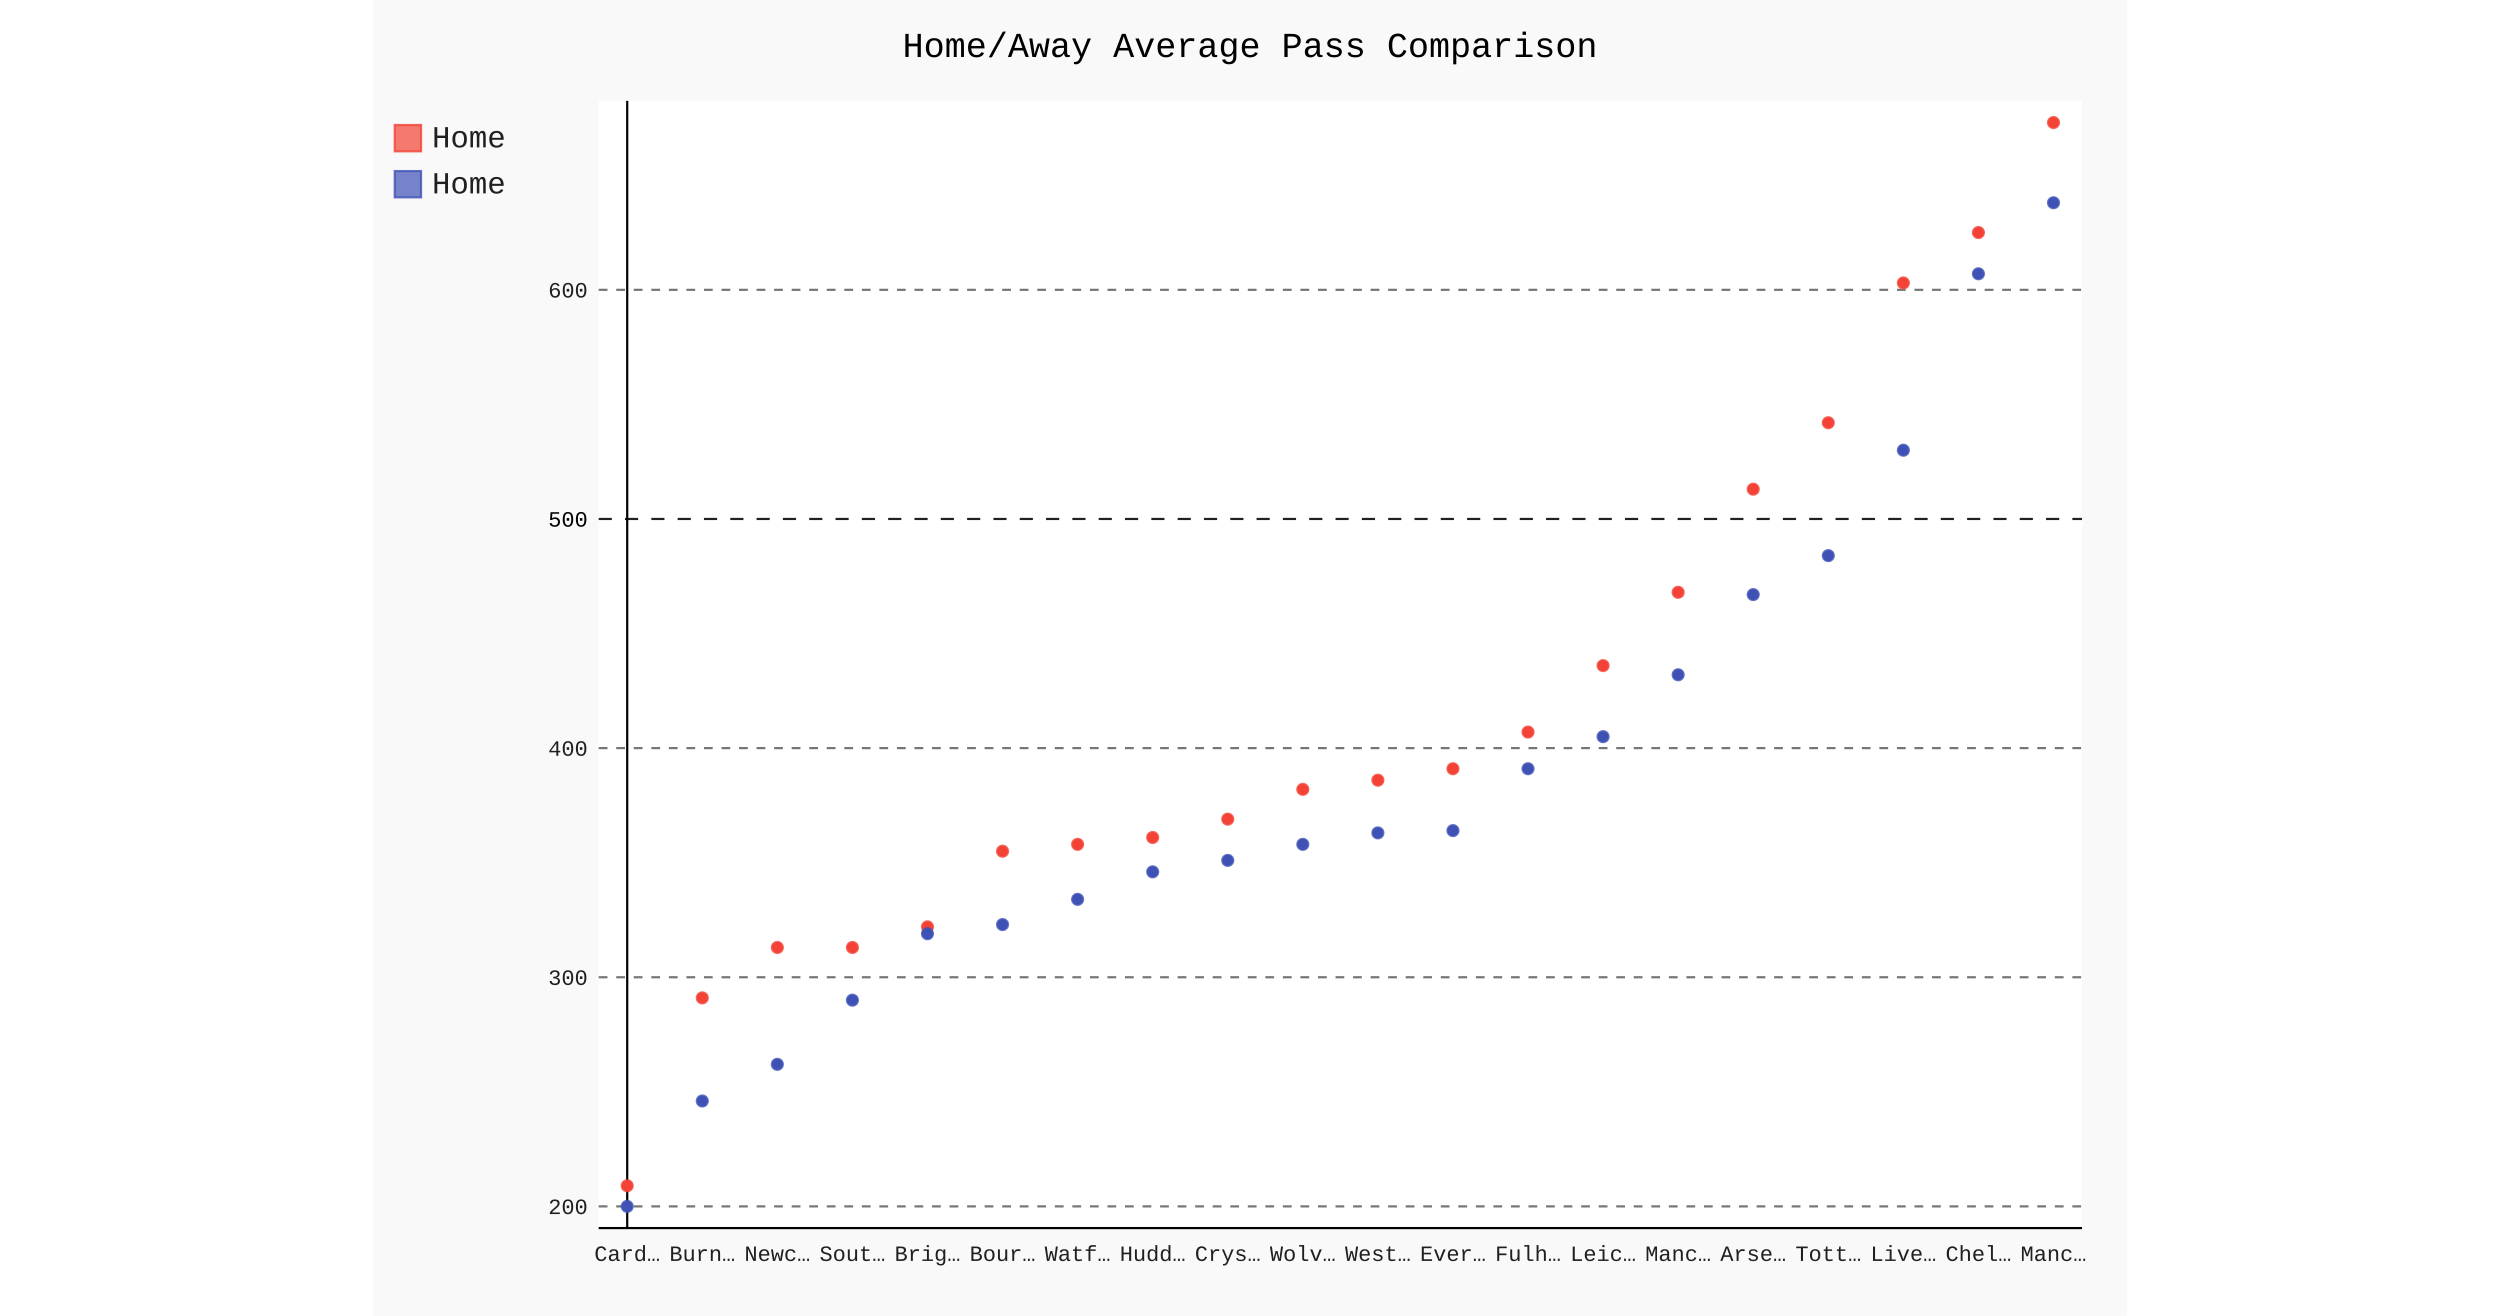
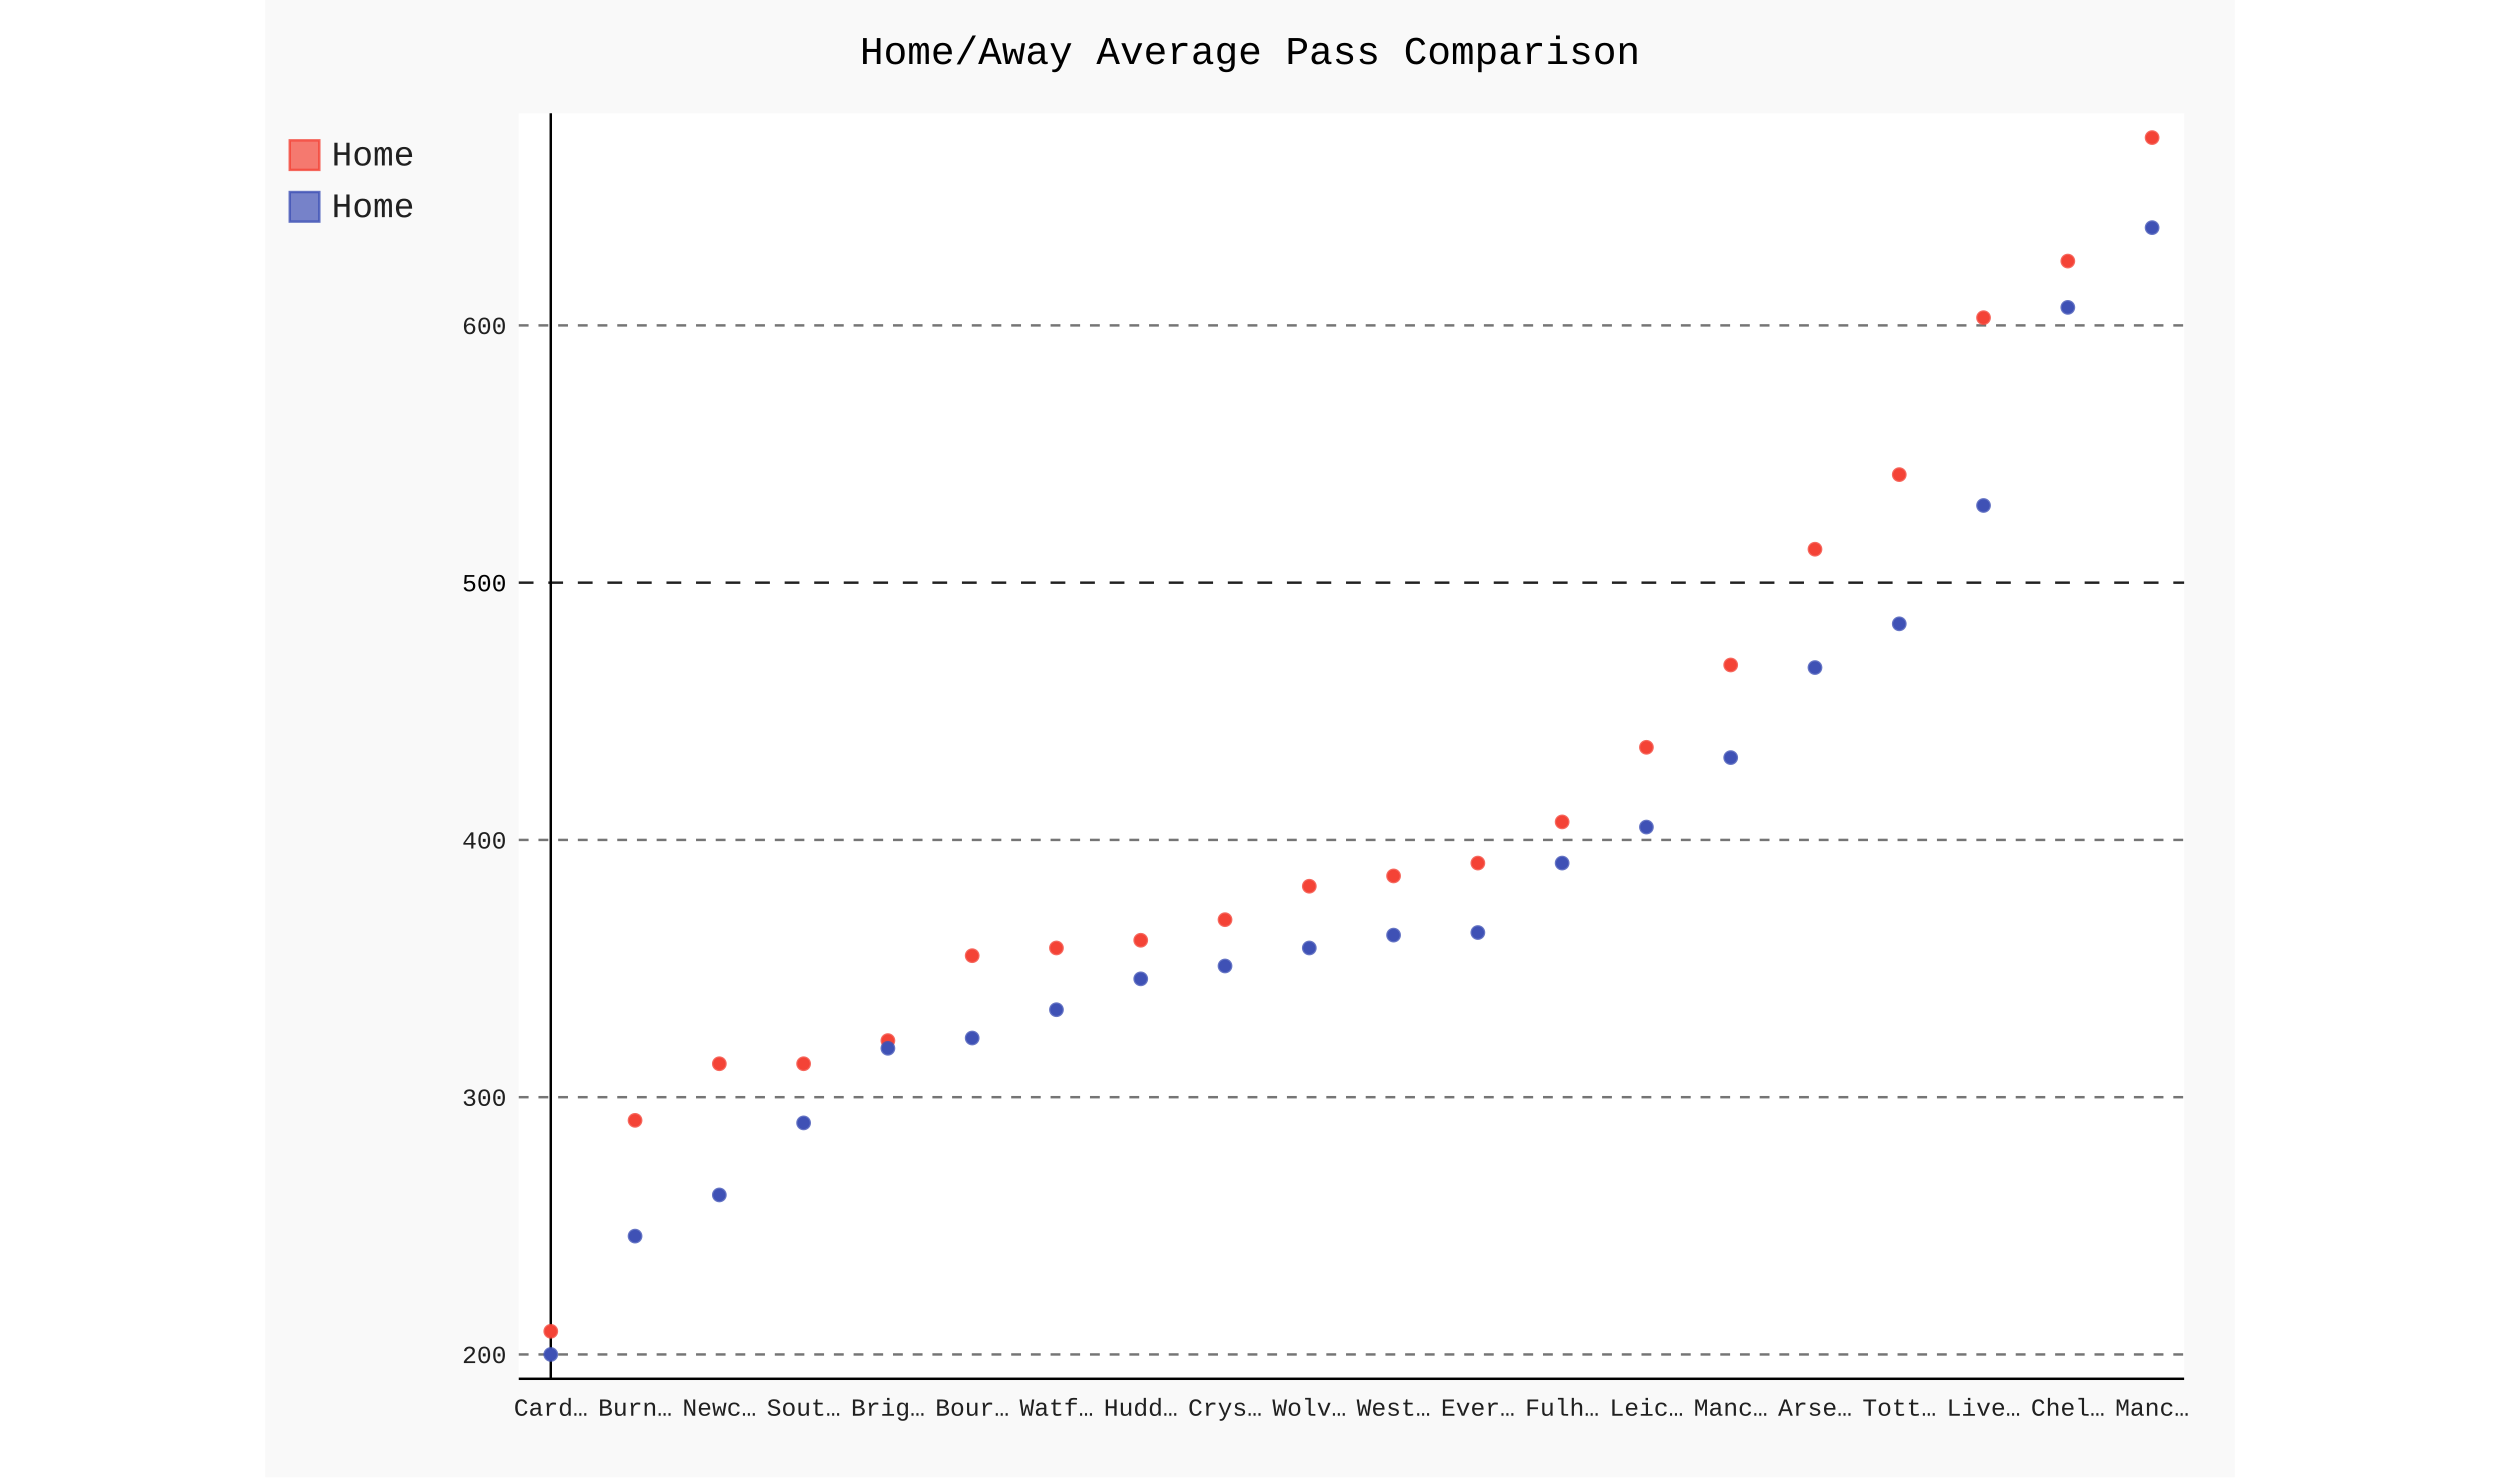
- <svg xmlns="http://www.w3.org/2000/svg" class="pygal-chart" id="chart-2c36a084-7618-4edd-9829-4f062c53000c" viewBox="0 0 800 600" width="1900" height="1000">
+ <svg xmlns="http://www.w3.org/2000/svg" class="pygal-chart" id="chart-2c36a084-7618-4edd-9829-4f062c53000c" viewBox="0 0 800 600" width="2200" height="1300">
  <defs>
    <style type="text/css">#chart-2c36a084-7618-4edd-9829-4f062c53000c{-webkit-user-select:none;-webkit-font-smoothing:antialiased;font-family:Consolas,"Liberation Mono",Menlo,Courier,monospace}#chart-2c36a084-7618-4edd-9829-4f062c53000c .title{font-family:Consolas,"Liberation Mono",Menlo,Courier,monospace;font-size:16px}#chart-2c36a084-7618-4edd-9829-4f062c53000c .legends .legend text{font-family:Consolas,"Liberation Mono",Menlo,Courier,monospace;font-size:14px}#chart-2c36a084-7618-4edd-9829-4f062c53000c .axis text{font-family:Consolas,"Liberation Mono",Menlo,Courier,monospace;font-size:10px}#chart-2c36a084-7618-4edd-9829-4f062c53000c .axis text.major{font-family:Consolas,"Liberation Mono",Menlo,Courier,monospace;font-size:10px}#chart-2c36a084-7618-4edd-9829-4f062c53000c .text-overlay text.value{font-family:Consolas,"Liberation Mono",Menlo,Courier,monospace;font-size:16px}#chart-2c36a084-7618-4edd-9829-4f062c53000c .text-overlay text.label{font-family:Consolas,"Liberation Mono",Menlo,Courier,monospace;font-size:10px}#chart-2c36a084-7618-4edd-9829-4f062c53000c .tooltip{font-family:Consolas,"Liberation Mono",Menlo,Courier,monospace;font-size:14px}#chart-2c36a084-7618-4edd-9829-4f062c53000c text.no_data{font-family:Consolas,"Liberation Mono",Menlo,Courier,monospace;font-size:64px}
#chart-2c36a084-7618-4edd-9829-4f062c53000c{background-color:rgba(249,249,249,1)}#chart-2c36a084-7618-4edd-9829-4f062c53000c path,#chart-2c36a084-7618-4edd-9829-4f062c53000c line,#chart-2c36a084-7618-4edd-9829-4f062c53000c rect,#chart-2c36a084-7618-4edd-9829-4f062c53000c circle{-webkit-transition:150ms;-moz-transition:150ms;transition:150ms}#chart-2c36a084-7618-4edd-9829-4f062c53000c .graph &gt; .background{fill:rgba(249,249,249,1)}#chart-2c36a084-7618-4edd-9829-4f062c53000c .plot &gt; .background{fill:rgba(255,255,255,1)}#chart-2c36a084-7618-4edd-9829-4f062c53000c .graph{fill:rgba(0,0,0,.87)}#chart-2c36a084-7618-4edd-9829-4f062c53000c text.no_data{fill:rgba(0,0,0,1)}#chart-2c36a084-7618-4edd-9829-4f062c53000c .title{fill:rgba(0,0,0,1)}#chart-2c36a084-7618-4edd-9829-4f062c53000c .legends .legend text{fill:rgba(0,0,0,.87)}#chart-2c36a084-7618-4edd-9829-4f062c53000c .legends .legend:hover text{fill:rgba(0,0,0,1)}#chart-2c36a084-7618-4edd-9829-4f062c53000c .axis .line{stroke:rgba(0,0,0,1)}#chart-2c36a084-7618-4edd-9829-4f062c53000c .axis .guide.line{stroke:rgba(0,0,0,.54)}#chart-2c36a084-7618-4edd-9829-4f062c53000c .axis .major.line{stroke:rgba(0,0,0,.87)}#chart-2c36a084-7618-4edd-9829-4f062c53000c .axis text.major{fill:rgba(0,0,0,1)}#chart-2c36a084-7618-4edd-9829-4f062c53000c .axis.y .guides:hover .guide.line,#chart-2c36a084-7618-4edd-9829-4f062c53000c .line-graph .axis.x .guides:hover .guide.line,#chart-2c36a084-7618-4edd-9829-4f062c53000c .stackedline-graph .axis.x .guides:hover .guide.line,#chart-2c36a084-7618-4edd-9829-4f062c53000c .xy-graph .axis.x .guides:hover .guide.line{stroke:rgba(0,0,0,1)}#chart-2c36a084-7618-4edd-9829-4f062c53000c .axis .guides:hover text{fill:rgba(0,0,0,1)}#chart-2c36a084-7618-4edd-9829-4f062c53000c .reactive{fill-opacity:.7;stroke-opacity:.8}#chart-2c36a084-7618-4edd-9829-4f062c53000c .ci{stroke:rgba(0,0,0,.87)}#chart-2c36a084-7618-4edd-9829-4f062c53000c .reactive.active,#chart-2c36a084-7618-4edd-9829-4f062c53000c .active .reactive{fill-opacity:.8;stroke-opacity:.9;stroke-width:4}#chart-2c36a084-7618-4edd-9829-4f062c53000c .ci .reactive.active{stroke-width:1.5}#chart-2c36a084-7618-4edd-9829-4f062c53000c .series text{fill:rgba(0,0,0,1)}#chart-2c36a084-7618-4edd-9829-4f062c53000c .tooltip rect{fill:rgba(255,255,255,1);stroke:rgba(0,0,0,1);-webkit-transition:opacity 150ms;-moz-transition:opacity 150ms;transition:opacity 150ms}#chart-2c36a084-7618-4edd-9829-4f062c53000c .tooltip .label{fill:rgba(0,0,0,.87)}#chart-2c36a084-7618-4edd-9829-4f062c53000c .tooltip .label{fill:rgba(0,0,0,.87)}#chart-2c36a084-7618-4edd-9829-4f062c53000c .tooltip .legend{font-size:.8em;fill:rgba(0,0,0,.54)}#chart-2c36a084-7618-4edd-9829-4f062c53000c .tooltip .x_label{font-size:.6em;fill:rgba(0,0,0,1)}#chart-2c36a084-7618-4edd-9829-4f062c53000c .tooltip .xlink{font-size:.5em;text-decoration:underline}#chart-2c36a084-7618-4edd-9829-4f062c53000c .tooltip .value{font-size:1.5em}#chart-2c36a084-7618-4edd-9829-4f062c53000c .bound{font-size:.5em}#chart-2c36a084-7618-4edd-9829-4f062c53000c .max-value{font-size:.75em;fill:rgba(0,0,0,.54)}#chart-2c36a084-7618-4edd-9829-4f062c53000c .map-element{fill:rgba(255,255,255,1);stroke:rgba(0,0,0,.54) !important}#chart-2c36a084-7618-4edd-9829-4f062c53000c .map-element .reactive{fill-opacity:inherit;stroke-opacity:inherit}#chart-2c36a084-7618-4edd-9829-4f062c53000c .color-0,#chart-2c36a084-7618-4edd-9829-4f062c53000c .color-0 a:visited{stroke:#F44336;fill:#F44336}#chart-2c36a084-7618-4edd-9829-4f062c53000c .color-1,#chart-2c36a084-7618-4edd-9829-4f062c53000c .color-1 a:visited{stroke:#3F51B5;fill:#3F51B5}#chart-2c36a084-7618-4edd-9829-4f062c53000c .text-overlay .color-0 text{fill:black}#chart-2c36a084-7618-4edd-9829-4f062c53000c .text-overlay .color-1 text{fill:black}
#chart-2c36a084-7618-4edd-9829-4f062c53000c text.no_data{text-anchor:middle}#chart-2c36a084-7618-4edd-9829-4f062c53000c .guide.line{fill:none}#chart-2c36a084-7618-4edd-9829-4f062c53000c .centered{text-anchor:middle}#chart-2c36a084-7618-4edd-9829-4f062c53000c .title{text-anchor:middle}#chart-2c36a084-7618-4edd-9829-4f062c53000c .legends .legend text{fill-opacity:1}#chart-2c36a084-7618-4edd-9829-4f062c53000c .axis.x text{text-anchor:middle}#chart-2c36a084-7618-4edd-9829-4f062c53000c .axis.x:not(.web) text[transform]{text-anchor:start}#chart-2c36a084-7618-4edd-9829-4f062c53000c .axis.x:not(.web) text[transform].backwards{text-anchor:end}#chart-2c36a084-7618-4edd-9829-4f062c53000c .axis.y text{text-anchor:end}#chart-2c36a084-7618-4edd-9829-4f062c53000c .axis.y text[transform].backwards{text-anchor:start}#chart-2c36a084-7618-4edd-9829-4f062c53000c .axis.y2 text{text-anchor:start}#chart-2c36a084-7618-4edd-9829-4f062c53000c .axis.y2 text[transform].backwards{text-anchor:end}#chart-2c36a084-7618-4edd-9829-4f062c53000c .axis .guide.line{stroke-dasharray:4,4}#chart-2c36a084-7618-4edd-9829-4f062c53000c .axis .major.guide.line{stroke-dasharray:6,6}#chart-2c36a084-7618-4edd-9829-4f062c53000c .horizontal .axis.y .guide.line,#chart-2c36a084-7618-4edd-9829-4f062c53000c .horizontal .axis.y2 .guide.line,#chart-2c36a084-7618-4edd-9829-4f062c53000c .vertical .axis.x .guide.line{opacity:0}#chart-2c36a084-7618-4edd-9829-4f062c53000c .horizontal .axis.always_show .guide.line,#chart-2c36a084-7618-4edd-9829-4f062c53000c .vertical .axis.always_show .guide.line{opacity:1 !important}#chart-2c36a084-7618-4edd-9829-4f062c53000c .axis.y .guides:hover .guide.line,#chart-2c36a084-7618-4edd-9829-4f062c53000c .axis.y2 .guides:hover .guide.line,#chart-2c36a084-7618-4edd-9829-4f062c53000c .axis.x .guides:hover .guide.line{opacity:1}#chart-2c36a084-7618-4edd-9829-4f062c53000c .axis .guides:hover text{opacity:1}#chart-2c36a084-7618-4edd-9829-4f062c53000c .nofill{fill:none}#chart-2c36a084-7618-4edd-9829-4f062c53000c .subtle-fill{fill-opacity:.2}#chart-2c36a084-7618-4edd-9829-4f062c53000c .dot{stroke-width:1px;fill-opacity:1}#chart-2c36a084-7618-4edd-9829-4f062c53000c .dot.active{stroke-width:5px}#chart-2c36a084-7618-4edd-9829-4f062c53000c .dot.negative{fill:transparent}#chart-2c36a084-7618-4edd-9829-4f062c53000c text,#chart-2c36a084-7618-4edd-9829-4f062c53000c tspan{stroke:none !important}#chart-2c36a084-7618-4edd-9829-4f062c53000c .series text.active{opacity:1}#chart-2c36a084-7618-4edd-9829-4f062c53000c .tooltip rect{fill-opacity:.95;stroke-width:.5}#chart-2c36a084-7618-4edd-9829-4f062c53000c .tooltip text{fill-opacity:1}#chart-2c36a084-7618-4edd-9829-4f062c53000c .showable{visibility:hidden}#chart-2c36a084-7618-4edd-9829-4f062c53000c .showable.shown{visibility:visible}#chart-2c36a084-7618-4edd-9829-4f062c53000c .gauge-background{fill:rgba(229,229,229,1);stroke:none}#chart-2c36a084-7618-4edd-9829-4f062c53000c .bg-lines{stroke:rgba(249,249,249,1);stroke-width:2px}</style>
  </defs>
  <g class="graph line-graph vertical">
    <rect class="background" height="600" width="800" x="0" y="0" />
    <g class="plot" transform="translate(103, 46)">
      <rect class="background" height="514" width="676.4" x="0" y="0" />
      <g class="axis y always_show">
        <path class="line" d="M0 514 h676.4" />
        <g class="guides">
          <path class="guide line" d="M0 504.115 h676.4" />
          <text class="" x="-5" y="507.615">200</text>
        </g>
        <g class="guides">
          <path class="guide line" d="M0 399.627 h676.4" />
          <text class="" x="-5" y="403.127">300</text>
        </g>
        <g class="guides">
          <path class="guide line" d="M0 295.138 h676.4" />
          <text class="" x="-5" y="298.638">400</text>
        </g>
        <g class="guides">
          <path class="major guide line" d="M0 190.65 h676.4" />
          <text class="major" x="-5" y="194.15">500</text>
        </g>
        <g class="guides">
          <path class="guide line" d="M0 86.161 h676.4" />
          <text class="" x="-5" y="89.661">600</text>
        </g>
      </g>
      <g class="axis x">
        <g class="guides">
          <path class="line" d="M13.008 0 v514" />
          <text class="" x="13.008" y="529.0">Card…</text>
        </g>
        <g class="guides">
          <path class="guide line" d="M47.238 0 v514" />
          <text class="" x="47.238" y="529.0">Burn…</text>
        </g>
        <g class="guides">
          <path class="guide line" d="M81.469 0 v514" />
          <text class="" x="81.469" y="529.0">Newc…</text>
        </g>
        <g class="guides">
          <path class="guide line" d="M115.7 0 v514" />
          <text class="" x="115.7" y="529.0">Sout…</text>
        </g>
        <g class="guides">
          <path class="guide line" d="M149.931 0 v514" />
          <text class="" x="149.931" y="529.0">Brig…</text>
        </g>
        <g class="guides">
          <path class="guide line" d="M184.162 0 v514" />
          <text class="" x="184.162" y="529.0">Bour…</text>
        </g>
        <g class="guides">
          <path class="guide line" d="M218.392 0 v514" />
          <text class="" x="218.392" y="529.0">Watf…</text>
        </g>
        <g class="guides">
          <path class="guide line" d="M252.623 0 v514" />
          <text class="" x="252.623" y="529.0">Hudd…</text>
        </g>
        <g class="guides">
          <path class="guide line" d="M286.854 0 v514" />
          <text class="" x="286.854" y="529.0">Crys…</text>
        </g>
        <g class="guides">
          <path class="guide line" d="M321.085 0 v514" />
          <text class="" x="321.085" y="529.0">Wolv…</text>
        </g>
        <g class="guides">
          <path class="guide line" d="M355.315 0 v514" />
          <text class="" x="355.315" y="529.0">West…</text>
        </g>
        <g class="guides">
          <path class="guide line" d="M389.546 0 v514" />
          <text class="" x="389.546" y="529.0">Ever…</text>
        </g>
        <g class="guides">
          <path class="guide line" d="M423.777 0 v514" />
          <text class="" x="423.777" y="529.0">Fulh…</text>
        </g>
        <g class="guides">
          <path class="guide line" d="M458.008 0 v514" />
          <text class="" x="458.008" y="529.0">Leic…</text>
        </g>
        <g class="guides">
          <path class="guide line" d="M492.238 0 v514" />
          <text class="" x="492.238" y="529.0">Manc…</text>
        </g>
        <g class="guides">
          <path class="guide line" d="M526.469 0 v514" />
          <text class="" x="526.469" y="529.0">Arse…</text>
        </g>
        <g class="guides">
          <path class="guide line" d="M560.7 0 v514" />
          <text class="" x="560.7" y="529.0">Tott…</text>
        </g>
        <g class="guides">
          <path class="guide line" d="M594.931 0 v514" />
          <text class="" x="594.931" y="529.0">Live…</text>
        </g>
        <g class="guides">
          <path class="guide line" d="M629.162 0 v514" />
          <text class="" x="629.162" y="529.0">Chel…</text>
        </g>
        <g class="guides">
          <path class="guide line" d="M663.392 0 v514" />
          <text class="" x="663.392" y="529.0">Manc…</text>
        </g>
      </g>
      <g class="series serie-0 color-0" />
      <g class="series serie-1 color-1" />
    </g>
    <g class="titles">
      <text class="title plot_title" x="400.0" y="26">Home/Away Average Pass Comparison</text>
    </g>
    <g class="plot overlay" transform="translate(103, 46)">
      <g class="series serie-0 color-0">
        <g class="dots">
          <circle class="dot reactive tooltip-trigger" cx="13.008" cy="494.711" r="2.5" />
        </g>
        <g class="dots">
          <circle class="dot reactive tooltip-trigger" cx="47.238" cy="409.031" r="2.5" />
        </g>
        <g class="dots">
          <circle class="dot reactive tooltip-trigger" cx="81.469" cy="386.043" r="2.5" />
        </g>
        <g class="dots">
          <circle class="dot reactive tooltip-trigger" cx="115.7" cy="386.043" r="2.5" />
        </g>
        <g class="dots">
          <circle class="dot reactive tooltip-trigger" cx="149.931" cy="376.639" r="2.5" />
        </g>
        <g class="dots">
          <circle class="dot reactive tooltip-trigger" cx="184.162" cy="342.158" r="2.5" />
        </g>
        <g class="dots">
          <circle class="dot reactive tooltip-trigger" cx="218.392" cy="339.023" r="2.5" />
        </g>
        <g class="dots">
          <circle class="dot reactive tooltip-trigger" cx="252.623" cy="335.889" r="2.5" />
        </g>
        <g class="dots">
          <circle class="dot reactive tooltip-trigger" cx="286.854" cy="327.53" r="2.5" />
        </g>
        <g class="dots">
          <circle class="dot reactive tooltip-trigger" cx="321.085" cy="313.946" r="2.5" />
        </g>
        <g class="dots">
          <circle class="dot reactive tooltip-trigger" cx="355.315" cy="309.767" r="2.5" />
        </g>
        <g class="dots">
          <circle class="dot reactive tooltip-trigger" cx="389.546" cy="304.542" r="2.5" />
        </g>
        <g class="dots">
          <circle class="dot reactive tooltip-trigger" cx="423.777" cy="287.824" r="2.5" />
        </g>
        <g class="dots">
          <circle class="dot reactive tooltip-trigger" cx="458.008" cy="257.522" r="2.5" />
        </g>
        <g class="dots">
          <circle class="dot reactive tooltip-trigger" cx="492.238" cy="224.086" r="2.5" />
        </g>
        <g class="dots">
          <circle class="dot reactive tooltip-trigger" cx="526.469" cy="177.066" r="2.5" />
        </g>
        <g class="dots">
          <circle class="dot reactive tooltip-trigger" cx="560.7" cy="146.765" r="2.5" />
        </g>
        <g class="dots">
          <circle class="dot reactive tooltip-trigger" cx="594.931" cy="83.027" r="2.5" />
        </g>
        <g class="dots">
          <circle class="dot reactive tooltip-trigger" cx="629.162" cy="60.039" r="2.5" />
        </g>
        <g class="dots">
          <circle class="dot reactive tooltip-trigger" cx="663.392" cy="9.885" r="2.5" />
        </g>
      </g>
      <g class="series serie-1 color-1">
        <g class="dots">
          <circle class="dot reactive tooltip-trigger" cx="13.008" cy="504.115" r="2.5" />
        </g>
        <g class="dots">
          <circle class="dot reactive tooltip-trigger" cx="47.238" cy="456.051" r="2.5" />
        </g>
        <g class="dots">
          <circle class="dot reactive tooltip-trigger" cx="81.469" cy="439.332" r="2.5" />
        </g>
        <g class="dots">
          <circle class="dot reactive tooltip-trigger" cx="115.7" cy="410.076" r="2.5" />
        </g>
        <g class="dots">
          <circle class="dot reactive tooltip-trigger" cx="149.931" cy="379.774" r="2.5" />
        </g>
        <g class="dots">
          <circle class="dot reactive tooltip-trigger" cx="184.162" cy="375.594" r="2.5" />
        </g>
        <g class="dots">
          <circle class="dot reactive tooltip-trigger" cx="218.392" cy="364.101" r="2.5" />
        </g>
        <g class="dots">
          <circle class="dot reactive tooltip-trigger" cx="252.623" cy="351.562" r="2.5" />
        </g>
        <g class="dots">
          <circle class="dot reactive tooltip-trigger" cx="286.854" cy="346.338" r="2.5" />
        </g>
        <g class="dots">
          <circle class="dot reactive tooltip-trigger" cx="321.085" cy="339.023" r="2.5" />
        </g>
        <g class="dots">
          <circle class="dot reactive tooltip-trigger" cx="355.315" cy="333.799" r="2.5" />
        </g>
        <g class="dots">
          <circle class="dot reactive tooltip-trigger" cx="389.546" cy="332.754" r="2.5" />
        </g>
        <g class="dots">
          <circle class="dot reactive tooltip-trigger" cx="423.777" cy="304.542" r="2.5" />
        </g>
        <g class="dots">
          <circle class="dot reactive tooltip-trigger" cx="458.008" cy="289.914" r="2.5" />
        </g>
        <g class="dots">
          <circle class="dot reactive tooltip-trigger" cx="492.238" cy="261.702" r="2.5" />
        </g>
        <g class="dots">
          <circle class="dot reactive tooltip-trigger" cx="526.469" cy="225.131" r="2.5" />
        </g>
        <g class="dots">
          <circle class="dot reactive tooltip-trigger" cx="560.7" cy="207.368" r="2.5" />
        </g>
        <g class="dots">
          <circle class="dot reactive tooltip-trigger" cx="594.931" cy="159.303" r="2.5" />
        </g>
        <g class="dots">
          <circle class="dot reactive tooltip-trigger" cx="629.162" cy="78.847" r="2.5" />
        </g>
        <g class="dots">
          <circle class="dot reactive tooltip-trigger" cx="663.392" cy="46.456" r="2.5" />
        </g>
      </g>
    </g>
    <g class="plot text-overlay" transform="translate(103, 46)">
      <g class="series serie-0 color-0" />
      <g class="series serie-1 color-1" />
    </g>
    <g class="plot tooltip-overlay" transform="translate(103, 46)">
      <g class="tooltip" style="opacity: 0" transform="translate(0 0)">
        <rect class="tooltip-box" height="0" rx="0" ry="0" width="0" />
        <g class="text" />
      </g>
    </g>
    <g class="legends" transform="translate(10, 56)">
      <g class="legend reactive activate-serie" id="activate-serie-0">
        <rect class="color-0 reactive" height="12" width="12" x="0.0" y="1.0" />
        <text x="17.0" y="11.2">Home</text>
      </g>
      <g class="legend reactive activate-serie" id="activate-serie-1">
        <rect class="color-1 reactive" height="12" width="12" x="0.0" y="22.0" />
        <text x="17.0" y="32.2">Home</text>
      </g>
    </g>
    <g class="legends" transform="translate(790, 56)" />
  </g>
</svg>
